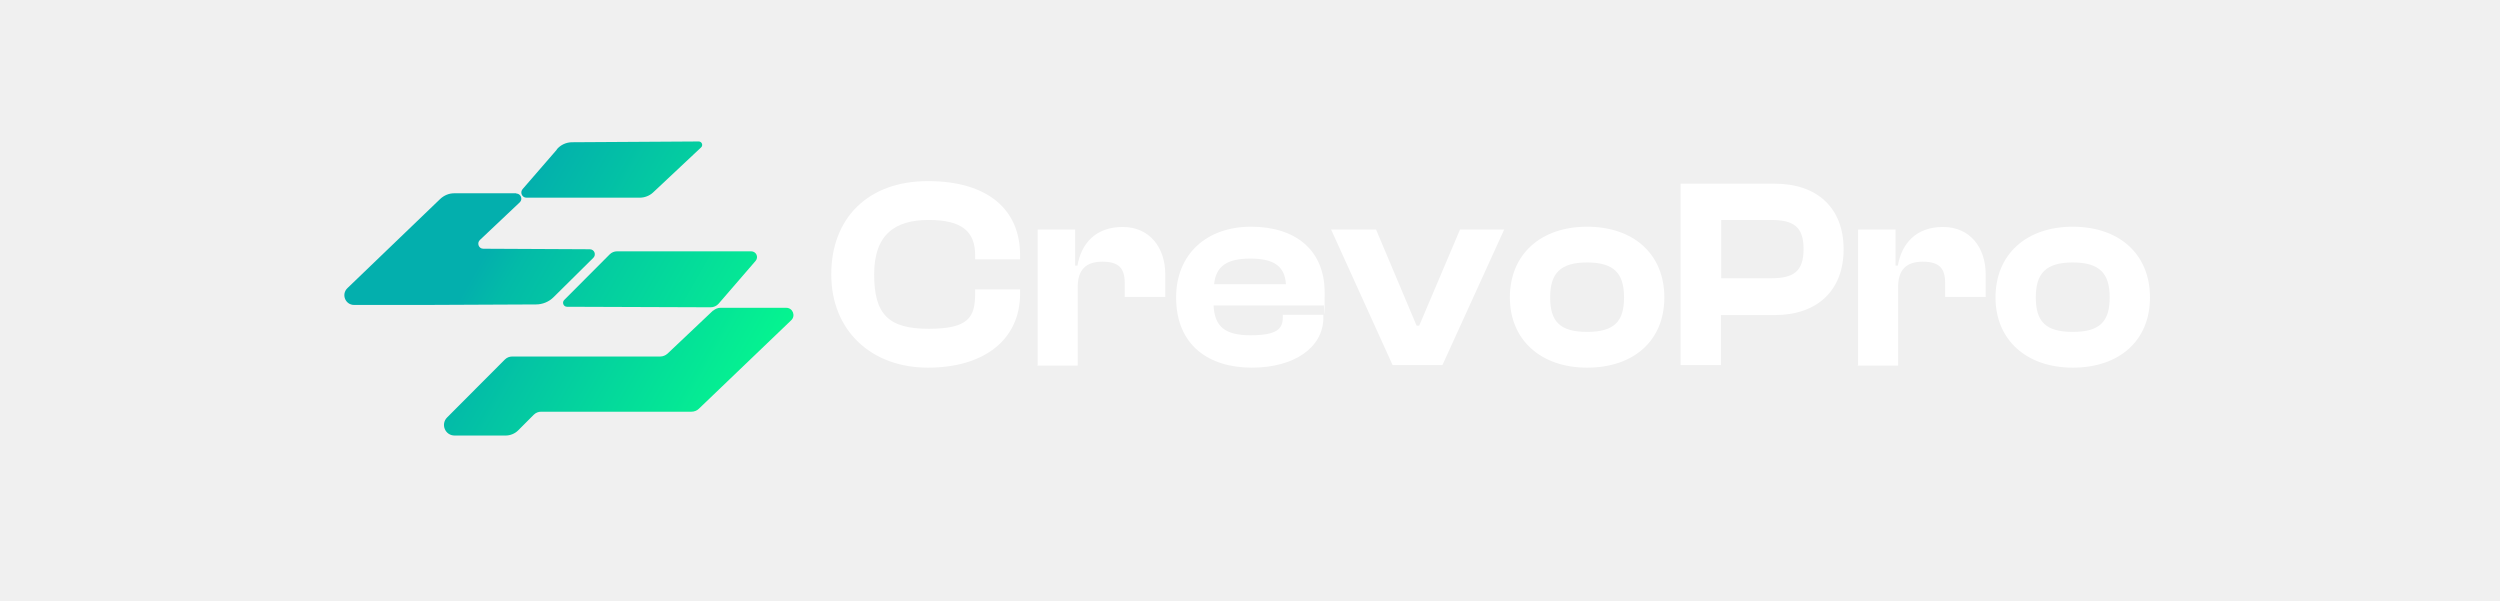
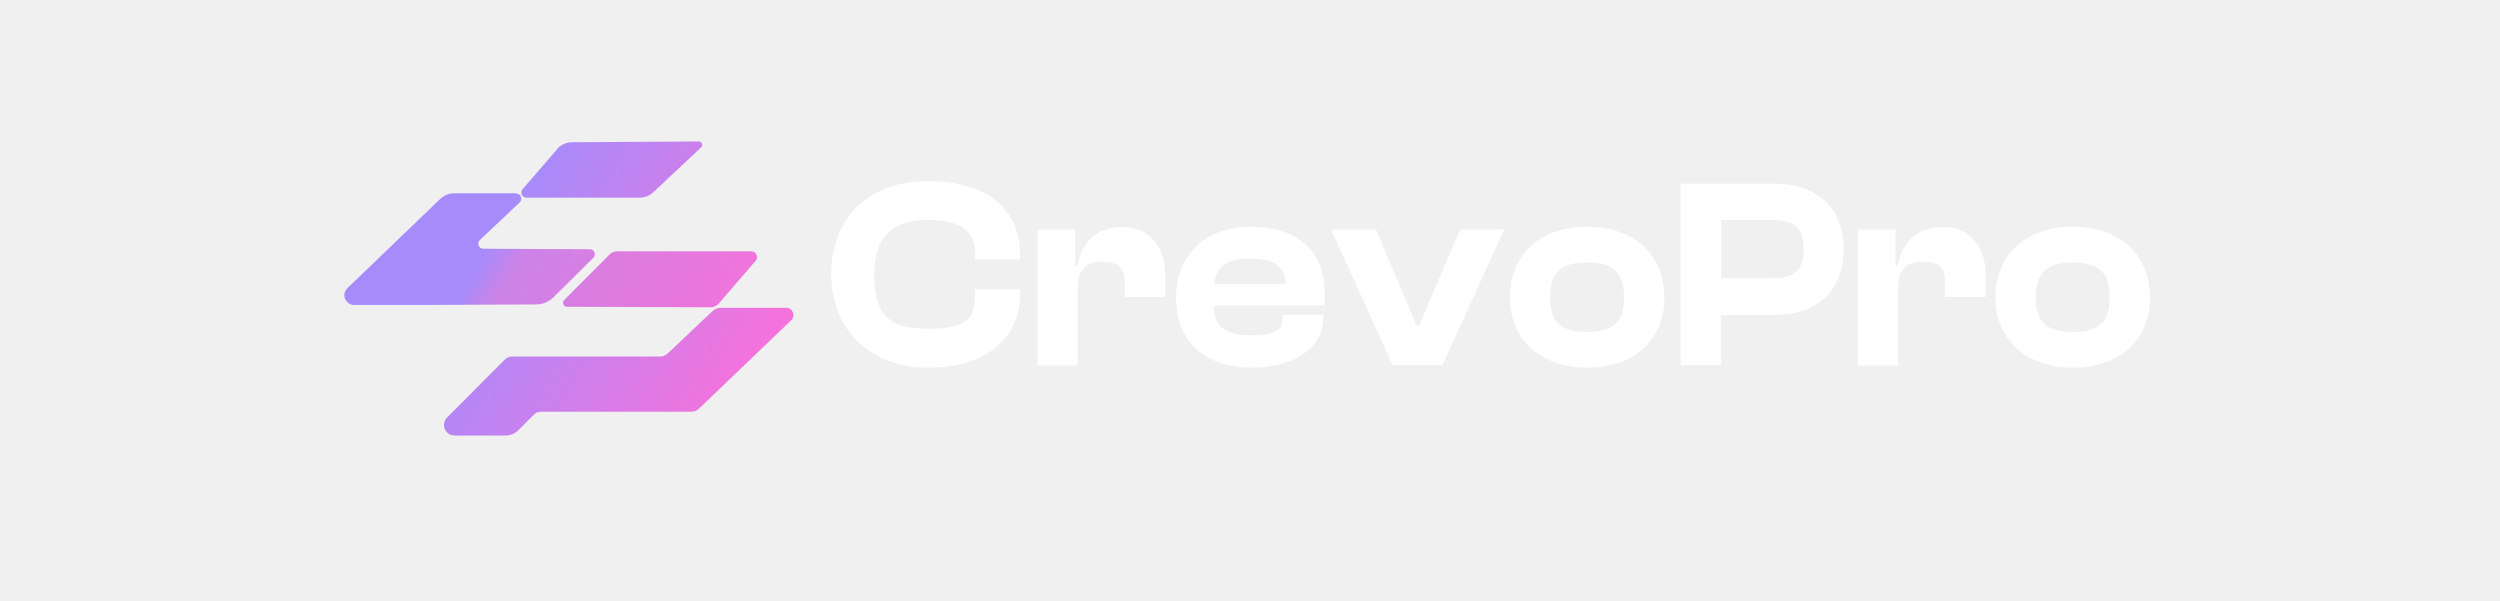
<svg xmlns="http://www.w3.org/2000/svg" width="595" height="143" viewBox="0 0 595 143" fill="none">
  <path d="M197.841 65.303C197.841 51.86 206.633 43.103 220.835 43.103C235.037 43.103 242.783 49.825 242.783 60.74V61.726H232.086V60.74C232.086 55.066 228.889 52.353 221.019 52.353C213.15 52.353 208.047 55.683 208.047 65.303C208.047 74.922 211.551 78.252 221.019 78.252C230.487 78.252 232.086 75.539 232.086 69.866V68.879H242.783V69.866C242.783 80.842 234.237 87.502 220.835 87.502C207.432 87.502 197.841 78.746 197.841 65.303Z" fill="white" />
  <path d="M246.964 86.886V54.635H255.878V63.207H256.432C257.354 57.965 260.735 54.019 267.191 54.019C273.646 54.019 277.335 58.952 277.335 65.303V70.668H267.682V67.338C267.682 63.823 266.268 62.282 262.334 62.282C258.399 62.282 256.493 64.255 256.493 68.325V87.009H246.841L246.964 86.886Z" fill="white" />
  <path d="M279.917 70.79C279.917 60.492 287.171 53.956 297.746 53.956C308.32 53.956 315.268 59.506 315.268 69.619C315.268 79.732 315.145 71.592 315.022 72.702H288.831C289.077 77.635 291.414 79.793 297.623 79.793C303.832 79.793 305.308 78.314 305.308 75.539V74.922H314.96V75.6C314.96 82.63 308.136 87.501 297.93 87.501C287.725 87.501 279.917 82.198 279.917 70.79ZM288.954 67.646H306.046C305.8 63.391 303.218 61.541 297.561 61.541C291.905 61.541 289.385 63.452 288.954 67.646Z" fill="white" />
  <path d="M331.437 86.885L316.805 54.635H327.502L337.154 77.512H337.769L347.483 54.635H357.996L343.302 86.885H331.437Z" fill="white" />
  <path d="M359.349 70.79C359.349 60.492 366.726 53.956 377.731 53.956C388.736 53.956 396.113 60.431 396.113 70.79C396.113 81.15 388.736 87.501 377.731 87.501C366.726 87.501 359.349 80.903 359.349 70.79ZM386.523 70.79C386.523 65.117 384.186 62.466 377.731 62.466C371.276 62.466 368.939 65.117 368.939 70.79C368.939 76.464 371.214 78.992 377.731 78.992C384.248 78.992 386.523 76.464 386.523 70.79Z" fill="white" />
  <path d="M399.987 86.885V43.72H422.427C432.386 43.72 438.78 49.393 438.78 59.321C438.78 69.249 432.386 74.984 422.427 74.984H409.577V86.885H399.925H399.987ZM409.639 52.414V66.227H421.443C426.792 66.227 429.251 64.686 429.251 59.259C429.251 53.833 426.73 52.353 421.443 52.353H409.639V52.414Z" fill="white" />
  <path d="M442.223 86.886V54.635H451.138V63.207H451.691C452.613 57.965 455.995 54.019 462.45 54.019C468.905 54.019 472.594 58.952 472.594 65.303V70.668H462.942V67.338C462.942 63.823 461.528 62.282 457.593 62.282C453.658 62.282 451.752 64.255 451.752 68.325V87.009H442.1L442.223 86.886Z" fill="white" />
  <path d="M474.93 70.79C474.93 60.492 482.308 53.956 493.313 53.956C504.318 53.956 511.695 60.431 511.695 70.79C511.695 81.15 504.318 87.501 493.313 87.501C482.308 87.501 474.93 80.903 474.93 70.79ZM502.104 70.79C502.104 65.117 499.768 62.466 493.313 62.466C486.857 62.466 484.521 65.117 484.521 70.79C484.521 76.464 486.796 78.992 493.313 78.992C499.83 78.992 502.104 76.464 502.104 70.79Z" fill="white" />
  <path d="M169.745 73.874L158.863 84.172C158.372 84.604 157.757 84.851 157.142 84.851H121.914C121.238 84.851 120.623 85.097 120.131 85.591L106.421 99.342C104.823 100.945 105.929 103.658 108.204 103.658H120.316C121.422 103.658 122.529 103.227 123.328 102.425L127.017 98.725C127.509 98.232 128.124 97.985 128.8 97.985H151.178H164.581C165.196 97.985 165.872 97.739 166.302 97.307L188.312 76.218C189.419 75.169 188.681 73.258 187.144 73.258H171.467C170.852 73.258 170.237 73.504 169.745 73.936V73.874Z" fill="url(#paint0_linear_75_218)" />
  <path d="M179.828 62.096C180.627 61.171 179.951 59.815 178.783 59.815C176.57 59.815 174.295 59.815 171.836 59.815H146.875C146.199 59.815 145.584 60.061 145.092 60.554L134.272 71.407C133.718 71.962 134.087 73.011 134.948 73.011L169.131 73.134C169.868 73.134 170.545 72.826 171.036 72.271L179.828 62.096Z" fill="url(#paint1_linear_75_218)" />
  <path d="M122.836 46.002H108.081C106.852 46.002 105.684 46.495 104.761 47.359L82.69 68.571C81.153 70.051 82.198 72.579 84.289 72.579H92.896H94.802H100.704L127.57 72.456C129.107 72.456 130.644 71.839 131.751 70.729L141.219 61.356C141.957 60.616 141.465 59.322 140.358 59.322L115.028 59.198C113.922 59.198 113.43 57.842 114.229 57.102L123.697 48.16C124.496 47.42 123.943 46.064 122.898 46.064L122.836 46.002Z" fill="url(#paint2_linear_75_218)" />
  <path d="M132.55 35.581L124.373 45.015C123.697 45.817 124.25 47.05 125.296 47.05H152.224C153.392 47.05 154.56 46.618 155.421 45.817L166.856 35.087C167.409 34.594 167.04 33.669 166.302 33.669L136.177 33.854C134.763 33.854 133.411 34.471 132.489 35.581H132.55Z" fill="url(#paint3_linear_75_218)" />
  <defs>
    <linearGradient id="paint0_linear_75_218" x1="111.278" y1="67.585" x2="178.883" y2="106.258" gradientUnits="userSpaceOnUse">
-       <stop stop-color="#03AFAD" />
-       <stop offset="1" stop-color="#05FB8D" />
+       <stop stop-color="#A78BFA" />
+       <stop offset="1" stop-color="#FF6FD8" />
    </linearGradient>
    <linearGradient id="paint1_linear_75_218" x1="123.082" y1="46.927" x2="190.687" y2="85.6" gradientUnits="userSpaceOnUse">
-       <stop stop-color="#03AFAD" />
-       <stop offset="0.2" stop-color="#04C2A5" />
-       <stop offset="1" stop-color="#05FB8D" />
+       <stop stop-color="#A78BFA" />
+       <stop offset="0.2" stop-color="#D27EE2" />
+       <stop offset="1" stop-color="#FF6FD8" />
    </linearGradient>
    <linearGradient id="paint2_linear_75_218" x1="112.938" y1="64.748" x2="180.543" y2="103.36" gradientUnits="userSpaceOnUse">
-       <stop stop-color="#03AFAD" />
-       <stop offset="0.1" stop-color="#03BAA8" />
-       <stop offset="1" stop-color="#05FB8D" />
+       <stop stop-color="#A78BFA" />
+       <stop offset="0.1" stop-color="#CC83E6" />
+       <stop offset="1" stop-color="#FF6FD8" />
    </linearGradient>
    <linearGradient id="paint3_linear_75_218" x1="131.505" y1="32.189" x2="199.11" y2="70.862" gradientUnits="userSpaceOnUse">
-       <stop stop-color="#03AFAD" />
-       <stop offset="1" stop-color="#05FB8D" />
+       <stop stop-color="#A78BFA" />
+       <stop offset="1" stop-color="#FF6FD8" />
    </linearGradient>
  </defs>
</svg>
